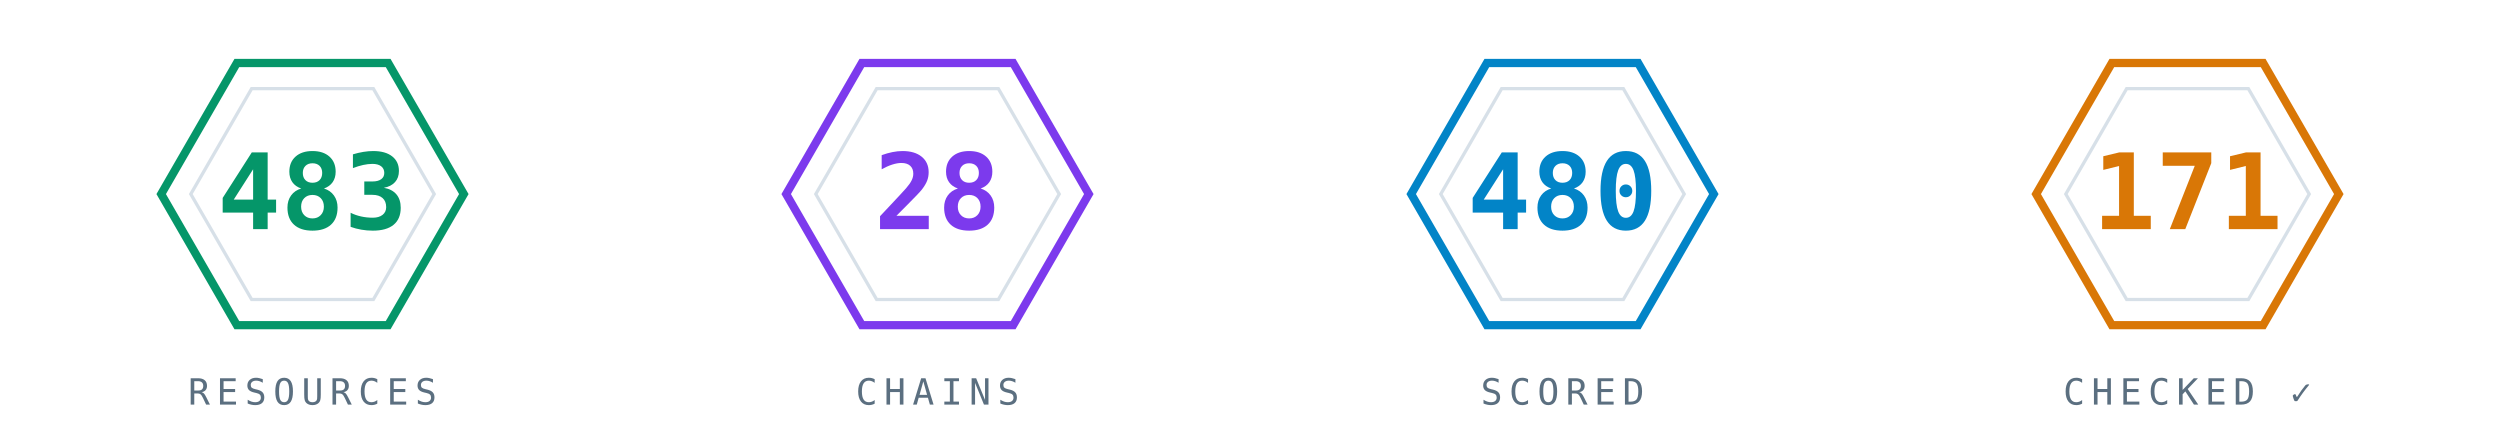
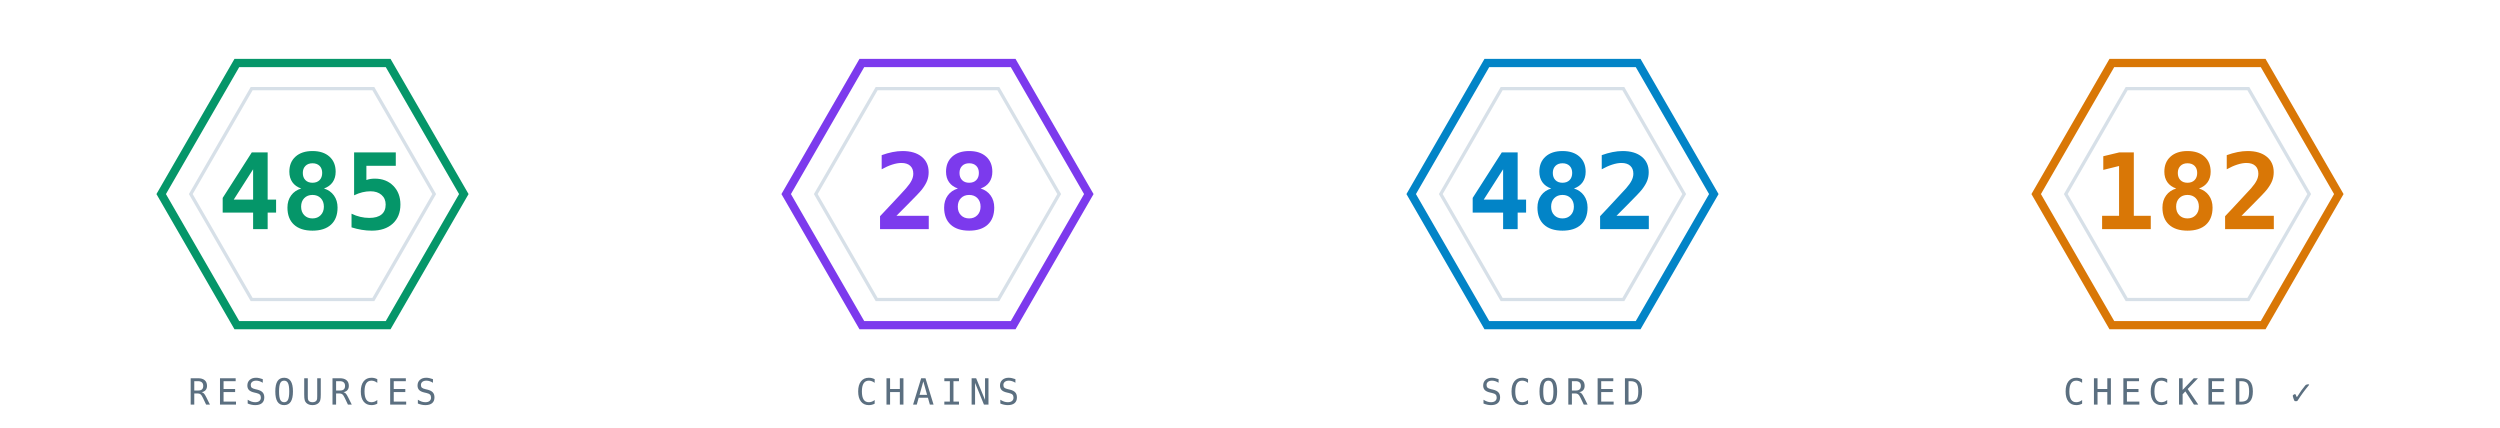
- <svg xmlns="http://www.w3.org/2000/svg" width="1520" height="260" viewBox="0 0 1520 260" role="img" aria-label="483 resources, 28 chains, 480 scored, 171 independently checked">
+ <svg xmlns="http://www.w3.org/2000/svg" width="1520" height="260" viewBox="0 0 1520 260" role="img" aria-label="485 resources, 28 chains, 482 scored, 182 independently checked">
  <g>
    <path d="M98.0 118.0 L144.0 38.3 L236.0 38.3 L282.0 118.0 L236.0 197.7 L144.0 197.7 Z" fill="none" stroke="#059669" stroke-width="5" />
    <path d="M116.0 118.0 L153.0 53.9 L227.0 53.9 L264.0 118.0 L227.0 182.1 L153.0 182.1 Z" fill="none" stroke="#d7e0e8" stroke-width="2" />
-     <text x="190" y="139.333" text-anchor="middle" font-family="ui-monospace, SFMono-Regular, Menlo, monospace" font-size="64" font-weight="700" fill="#059669">483</text>
+     <text x="190" y="139.333" text-anchor="middle" font-family="ui-monospace, SFMono-Regular, Menlo, monospace" font-size="64" font-weight="700" fill="#059669">485</text>
    <text x="190" y="246" text-anchor="middle" font-family="ui-monospace, SFMono-Regular, Menlo, monospace" font-size="22" letter-spacing="4" fill="#5b6f80">RESOURCES</text>
  </g>
  <g>
    <path d="M478.0 118.0 L524.0 38.3 L616.0 38.3 L662.0 118.0 L616.0 197.7 L524.0 197.7 Z" fill="none" stroke="#7c3aed" stroke-width="5" />
    <path d="M496.0 118.0 L533.0 53.9 L607.0 53.9 L644.0 118.0 L607.0 182.1 L533.0 182.1 Z" fill="none" stroke="#d7e0e8" stroke-width="2" />
    <text x="570" y="139.333" text-anchor="middle" font-family="ui-monospace, SFMono-Regular, Menlo, monospace" font-size="64" font-weight="700" fill="#7c3aed">28</text>
    <text x="570" y="246" text-anchor="middle" font-family="ui-monospace, SFMono-Regular, Menlo, monospace" font-size="22" letter-spacing="4" fill="#5b6f80">CHAINS</text>
  </g>
  <g>
    <path d="M858.0 118.0 L904.0 38.3 L996.0 38.3 L1042.0 118.0 L996.0 197.7 L904.0 197.7 Z" fill="none" stroke="#0284c7" stroke-width="5" />
    <path d="M876.0 118.0 L913.0 53.9 L987.0 53.9 L1024.0 118.0 L987.0 182.1 L913.0 182.1 Z" fill="none" stroke="#d7e0e8" stroke-width="2" />
-     <text x="950" y="139.333" text-anchor="middle" font-family="ui-monospace, SFMono-Regular, Menlo, monospace" font-size="64" font-weight="700" fill="#0284c7">480</text>
+     <text x="950" y="139.333" text-anchor="middle" font-family="ui-monospace, SFMono-Regular, Menlo, monospace" font-size="64" font-weight="700" fill="#0284c7">482</text>
    <text x="950" y="246" text-anchor="middle" font-family="ui-monospace, SFMono-Regular, Menlo, monospace" font-size="22" letter-spacing="4" fill="#5b6f80">SCORED</text>
  </g>
  <g>
    <path d="M1238.0 118.0 L1284.0 38.3 L1376.0 38.3 L1422.0 118.0 L1376.0 197.7 L1284.0 197.7 Z" fill="none" stroke="#d97706" stroke-width="5" />
    <path d="M1256.0 118.0 L1293.0 53.9 L1367.0 53.9 L1404.0 118.0 L1367.0 182.1 L1293.0 182.1 Z" fill="none" stroke="#d7e0e8" stroke-width="2" />
-     <text x="1330" y="139.333" text-anchor="middle" font-family="ui-monospace, SFMono-Regular, Menlo, monospace" font-size="64" font-weight="700" fill="#d97706">171</text>
+     <text x="1330" y="139.333" text-anchor="middle" font-family="ui-monospace, SFMono-Regular, Menlo, monospace" font-size="64" font-weight="700" fill="#d97706">182</text>
    <text x="1330" y="246" text-anchor="middle" font-family="ui-monospace, SFMono-Regular, Menlo, monospace" font-size="22" letter-spacing="4" fill="#5b6f80">CHECKED ✓</text>
  </g>
</svg>
